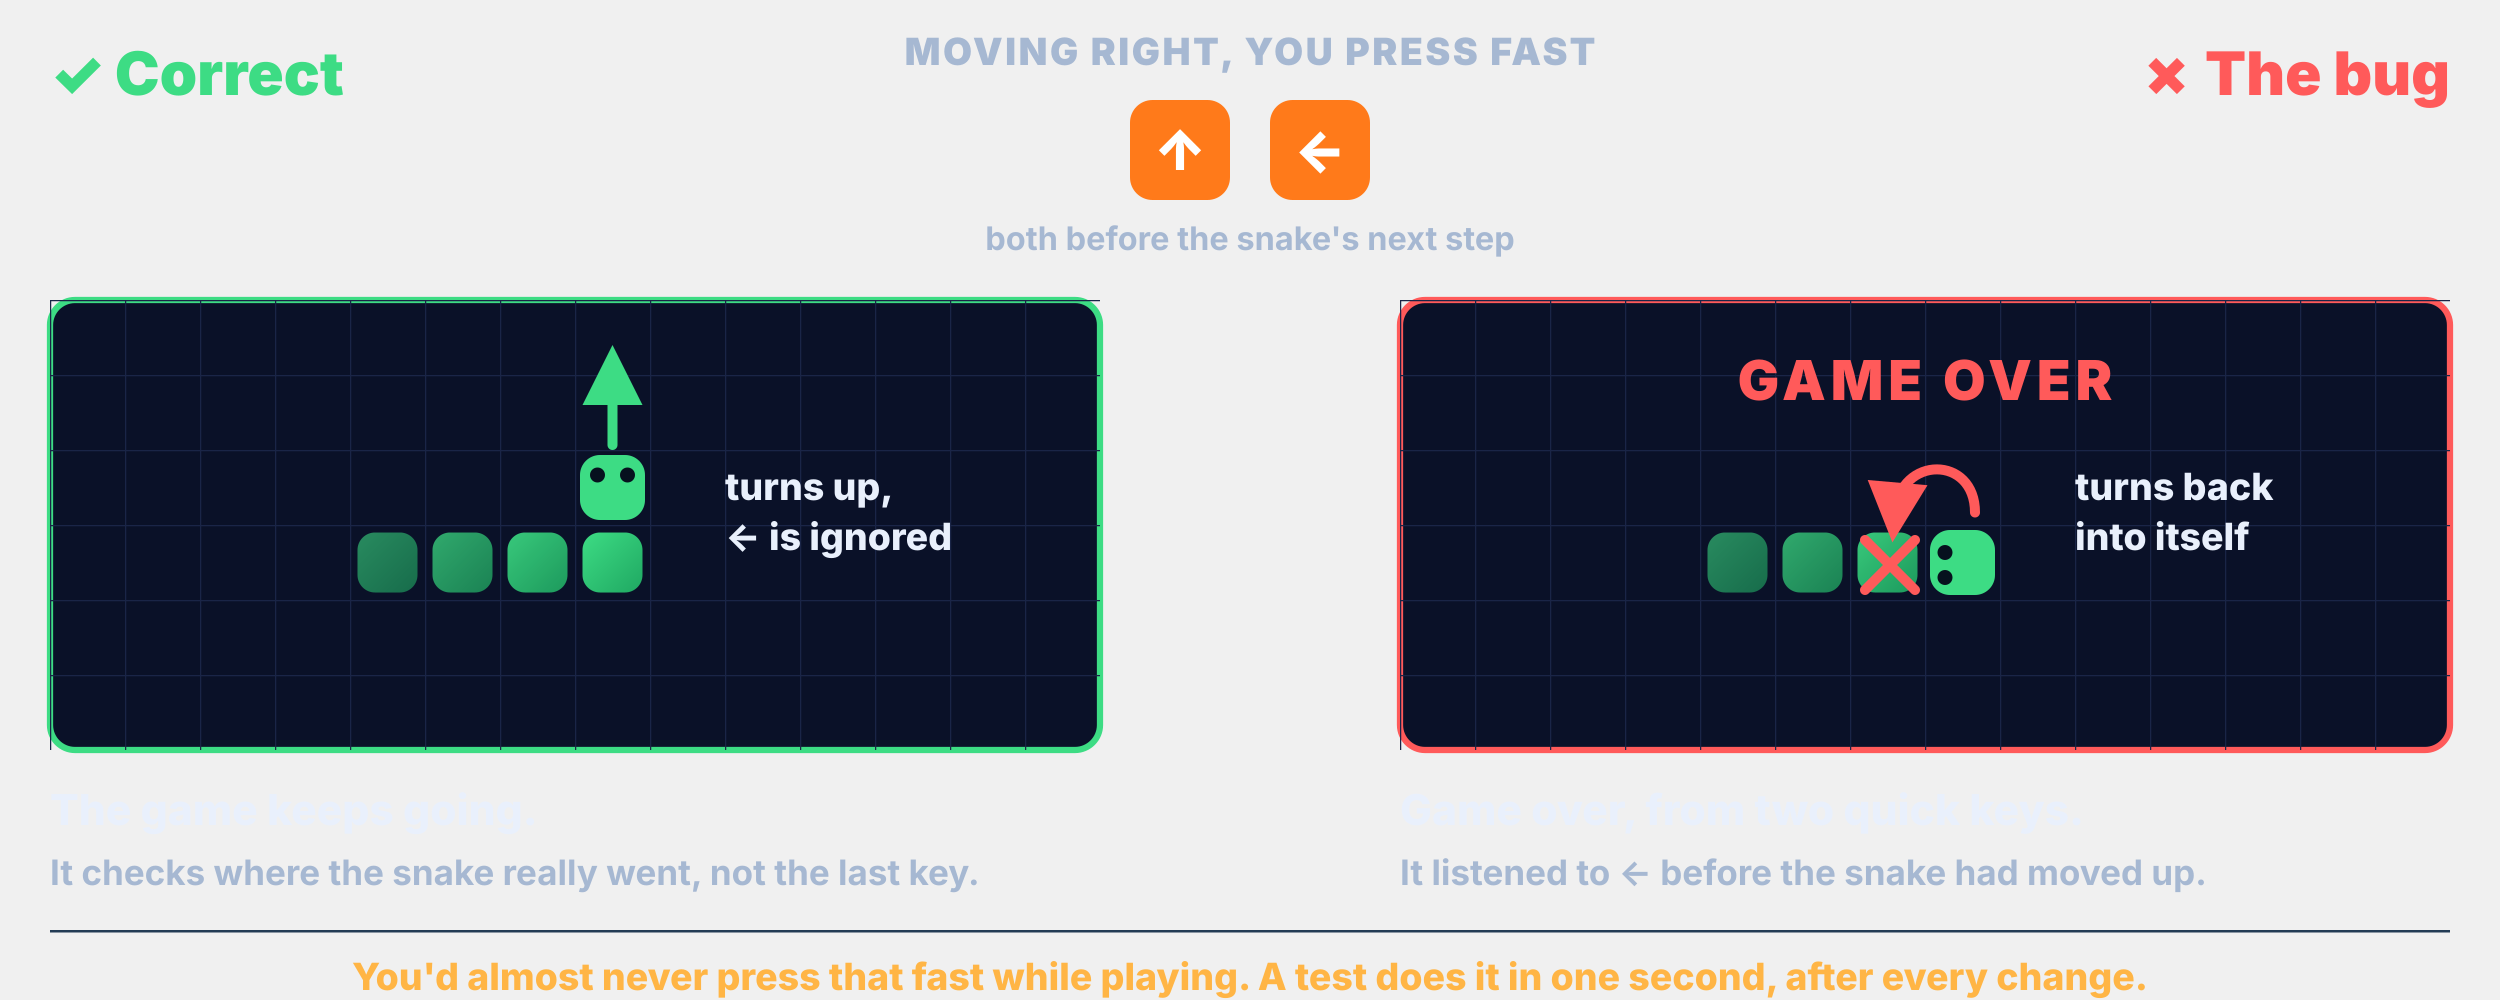
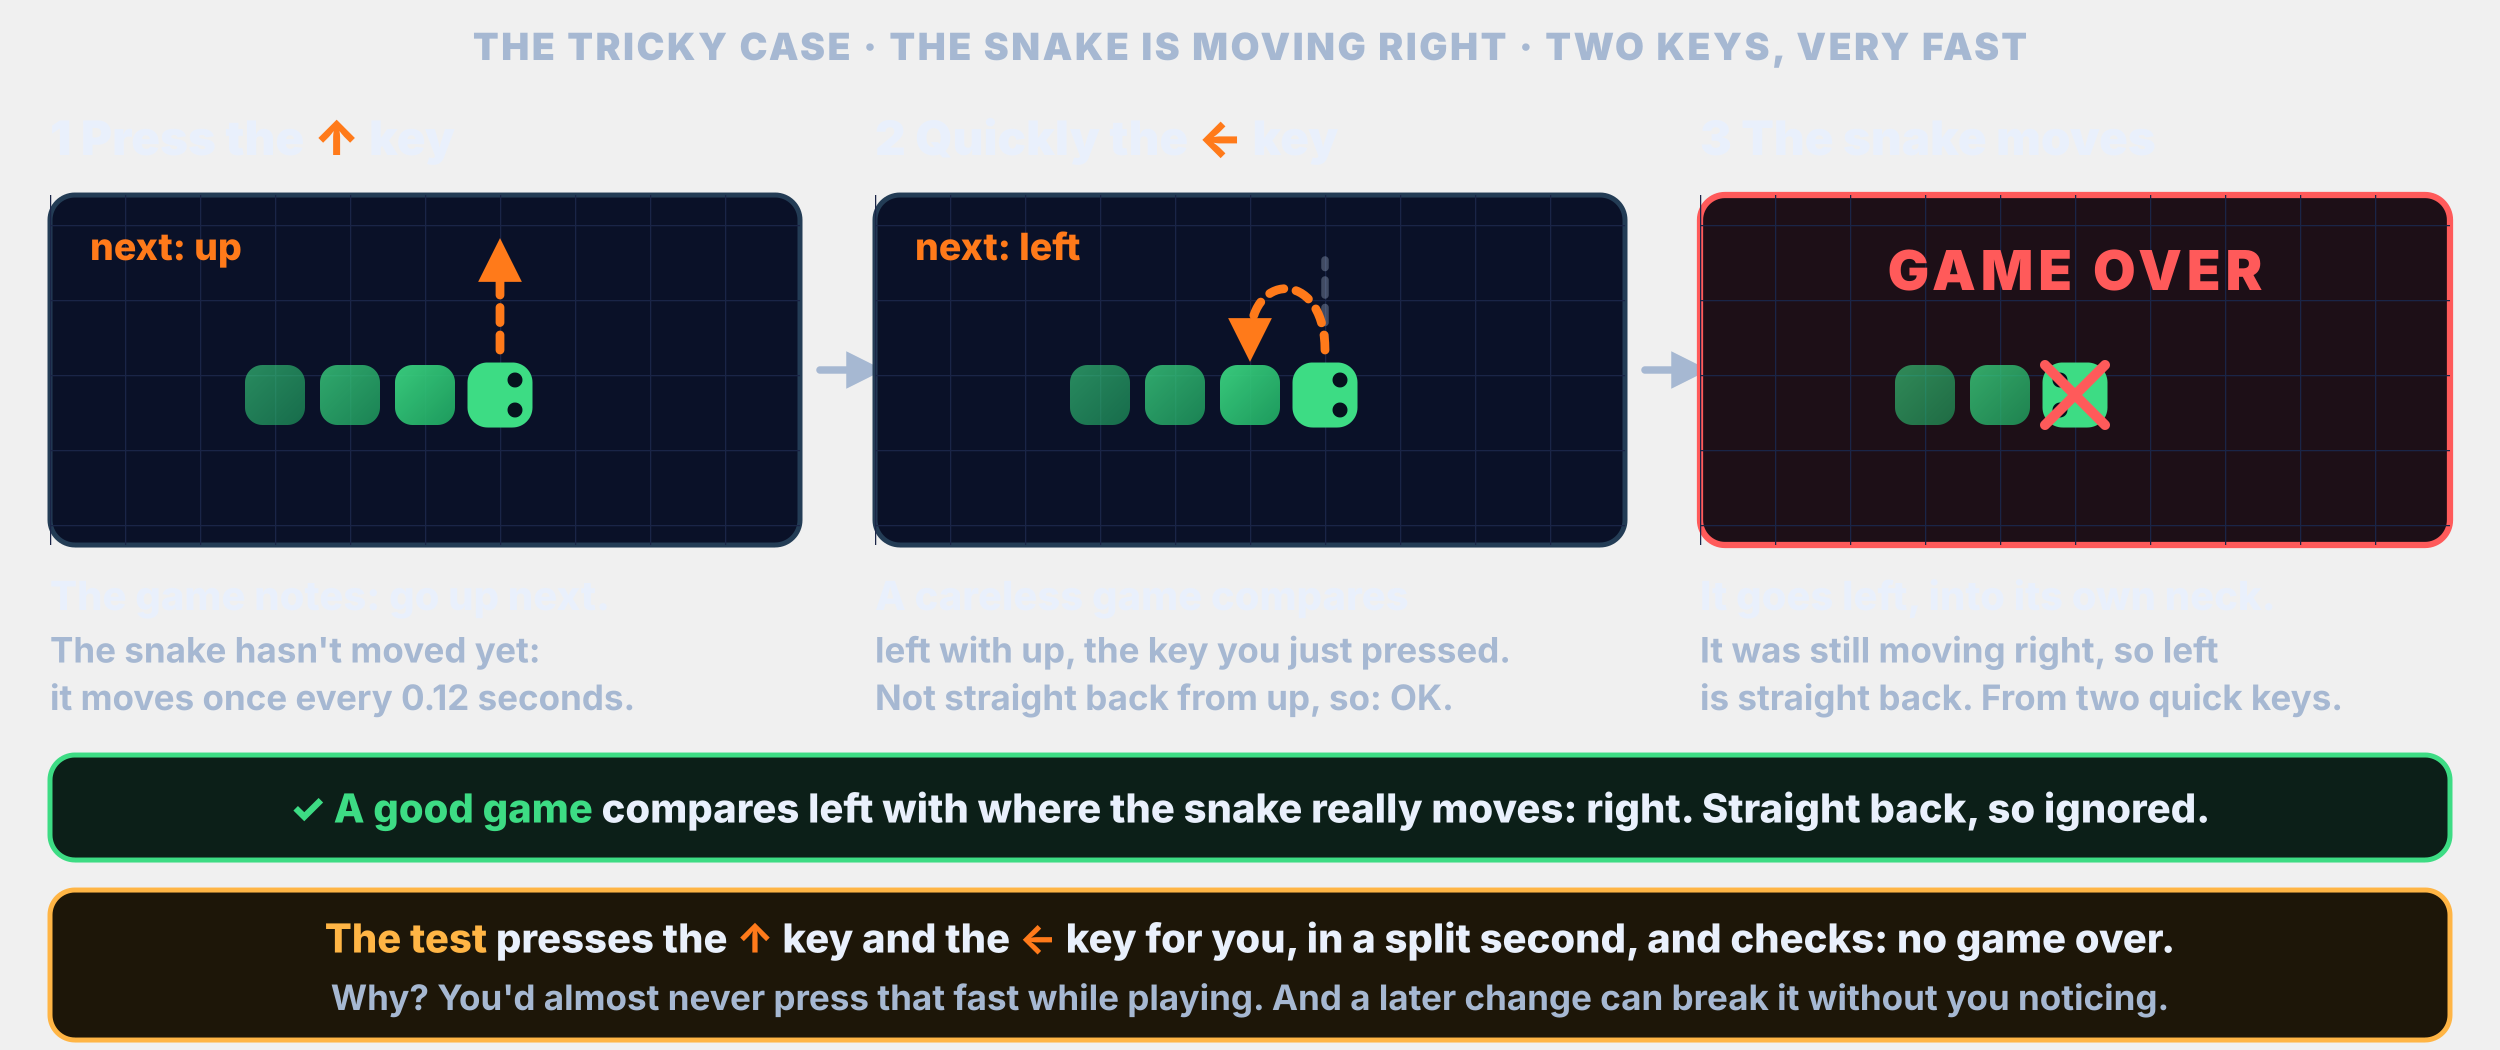
- <svg xmlns="http://www.w3.org/2000/svg" viewBox="0 0 1000 400" font-family="Nunito, Inter, -apple-system, 'Segoe UI', sans-serif">
+ <svg xmlns="http://www.w3.org/2000/svg" viewBox="0 0 1000 420" font-family="Nunito, Inter, -apple-system, 'Segoe UI', sans-serif">
  <defs>
    <linearGradient id="body" x1="0" y1="0" x2="1" y2="1">
      <stop offset="0" stop-color="#3ddc84" />
      <stop offset="1" stop-color="#1fa862" />
    </linearGradient>
    <pattern id="grid" width="30" height="30" patternUnits="userSpaceOnUse">
      <path d="M30 0H0V30" fill="none" stroke="#1a2547" stroke-width="1" />
    </pattern>
-     <marker id="up" viewBox="0 0 10 10" refX="5" refY="5" markerWidth="6" markerHeight="6" orient="auto">
-       <path d="M0 0L10 5L0 10z" fill="#3ddc84" />
+     <marker id="next" viewBox="0 0 10 10" refX="5" refY="5" markerWidth="5" markerHeight="5" orient="auto">
+       <path d="M0 0L10 5L0 10z" fill="#FF7A1A" />
    </marker>
-     <marker id="back" viewBox="0 0 10 10" refX="5" refY="5" markerWidth="6" markerHeight="6" orient="auto">
-       <path d="M0 0L10 5L0 10z" fill="#ff5a5a" />
+     <marker id="flow" viewBox="0 0 10 10" refX="5" refY="5" markerWidth="5" markerHeight="5" orient="auto">
+       <path d="M0 0L10 5L0 10z" fill="#a6b8d2" />
    </marker>
+     <g id="board">
+       <rect x="0" y="78" width="300" height="140" rx="10" fill="#0a1128" stroke="#233c55" stroke-width="2" />
+       <rect x="0" y="78" width="300" height="140" fill="url(#grid)" />
+     </g>
  </defs>
-   <g text-anchor="middle">
-     <text x="500" y="26" font-size="15" font-weight="900" fill="#a6b8d2" letter-spacing="1">MOVING RIGHT, YOU PRESS FAST</text>
-     <rect x="452" y="40" width="40" height="40" rx="9" fill="#FF7A1A" />
-     <text x="472" y="68" font-size="22" font-weight="900" fill="#fff">↑</text>
-     <rect x="508" y="40" width="40" height="40" rx="9" fill="#FF7A1A" />
-     <text x="528" y="68" font-size="22" font-weight="900" fill="#fff">←</text>
-     <text x="500" y="100" font-size="13" font-weight="700" fill="#a6b8d2">both before the snake's next step</text>
+   <text x="500" y="24" text-anchor="middle" font-size="15" font-weight="900" fill="#a6b8d2" letter-spacing="1">THE TRICKY CASE · THE SNAKE IS MOVING RIGHT · TWO KEYS, VERY FAST</text>
+   <g transform="translate(20 0)">
+     <text x="0" y="62" font-size="19" font-weight="900" fill="#e9f0fc">1  Press the <tspan fill="#FF7A1A">↑</tspan> key</text>
+     <use href="#board" />
+     <g fill="url(#body)">
+       <rect x="78" y="146" width="24" height="24" rx="7" opacity=".6" />
+       <rect x="108" y="146" width="24" height="24" rx="7" opacity=".75" />
+       <rect x="138" y="146" width="24" height="24" rx="7" opacity=".9" />
+     </g>
+     <rect x="167" y="145" width="26" height="26" rx="8" fill="#3ddc84" />
+     <circle cx="186" cy="152" r="3" fill="#06111e" />
+     <circle cx="186" cy="164" r="3" fill="#06111e" />
+     <path d="M180 140V104" stroke="#FF7A1A" stroke-width="3.5" stroke-dasharray="6 5" stroke-linecap="round" marker-end="url(#next)" />
+     <text x="16" y="104" font-size="15" font-weight="800" fill="#FF7A1A">next: up</text>
+     <text x="0" y="244" font-size="16" font-weight="800" fill="#e9f0fc">The game notes: go up next.</text>
+     <text x="0" y="265" font-size="14" font-weight="700" fill="#a6b8d2">The snake hasn't moved yet:</text>
+     <text x="0" y="284" font-size="14" font-weight="700" fill="#a6b8d2">it moves once every 0.12 seconds.</text>
  </g>
-   <g transform="translate(20 0)">
-     <text x="0" y="38" font-size="24" font-weight="900" fill="#3ddc84">✓ Correct</text>
-     <rect x="0" y="120" width="420" height="180" rx="10" fill="#0a1128" stroke="#3ddc84" stroke-width="2.5" />
-     <rect x="0" y="120" width="420" height="180" fill="url(#grid)" />
+   <path d="M328 148h18" stroke="#a6b8d2" stroke-width="3" stroke-linecap="round" marker-end="url(#flow)" />
+   <g transform="translate(350 0)">
+     <text x="0" y="62" font-size="19" font-weight="900" fill="#e9f0fc">2  Quickly the <tspan fill="#FF7A1A">←</tspan> key</text>
+     <use href="#board" />
    <g fill="url(#body)">
-       <rect x="123" y="213" width="24" height="24" rx="7" opacity=".6" />
-       <rect x="153" y="213" width="24" height="24" rx="7" opacity=".75" />
-       <rect x="183" y="213" width="24" height="24" rx="7" opacity=".9" />
-       <rect x="213" y="213" width="24" height="24" rx="7" />
+       <rect x="78" y="146" width="24" height="24" rx="7" opacity=".6" />
+       <rect x="108" y="146" width="24" height="24" rx="7" opacity=".75" />
+       <rect x="138" y="146" width="24" height="24" rx="7" opacity=".9" />
    </g>
-     <rect x="212" y="182" width="26" height="26" rx="8" fill="#3ddc84" />
-     <circle cx="219" cy="190" r="3" fill="#06111e" />
-     <circle cx="231" cy="190" r="3" fill="#06111e" />
-     <path d="M225 178V150" stroke="#3ddc84" stroke-width="4" stroke-linecap="round" marker-end="url(#up)" />
-     <text x="270" y="200" font-size="15" font-weight="800" fill="#e9f0fc">turns up,</text>
-     <text x="270" y="220" font-size="15" font-weight="800" fill="#e9f0fc">← is ignored</text>
-     <text x="0" y="330" font-size="17" font-weight="800" fill="#e9f0fc">The game keeps going.</text>
-     <text x="0" y="354" font-size="14" font-weight="700" fill="#a6b8d2">It checks where the snake really went, not the last key.</text>
+     <rect x="167" y="145" width="26" height="26" rx="8" fill="#3ddc84" />
+     <circle cx="186" cy="152" r="3" fill="#06111e" />
+     <circle cx="186" cy="164" r="3" fill="#06111e" />
+     <path d="M180 140V104" stroke="#a6b8d2" stroke-width="3" stroke-dasharray="6 5" stroke-linecap="round" opacity=".35" />
+     <path d="M180 140C180 108 150 108 150 136" fill="none" stroke="#FF7A1A" stroke-width="3.5" stroke-dasharray="6 5" stroke-linecap="round" marker-end="url(#next)" />
+     <text x="16" y="104" font-size="15" font-weight="800" fill="#FF7A1A">next: left</text>
+     <text x="0" y="244" font-size="16" font-weight="800" fill="#e9f0fc">A careless game compares</text>
+     <text x="0" y="265" font-size="14" font-weight="700" fill="#a6b8d2">left with up, the key you just pressed.</text>
+     <text x="0" y="284" font-size="14" font-weight="700" fill="#a6b8d2">Not straight back from up, so: OK.</text>
  </g>
-   <g transform="translate(560 0)">
-     <text x="420" y="38" text-anchor="end" font-size="24" font-weight="900" fill="#ff5a5a">✗ The bug</text>
-     <rect x="0" y="120" width="420" height="180" rx="10" fill="#0a1128" stroke="#ff5a5a" stroke-width="2.5" />
-     <rect x="0" y="120" width="420" height="180" fill="url(#grid)" />
+   <path d="M658 148h18" stroke="#a6b8d2" stroke-width="3" stroke-linecap="round" marker-end="url(#flow)" />
+   <g transform="translate(680 0)">
+     <text x="0" y="62" font-size="19" font-weight="900" fill="#e9f0fc">3  The snake moves</text>
+     <rect x="0" y="78" width="300" height="140" rx="10" fill="#1d0f17" stroke="#ff5a5a" stroke-width="2.5" />
+     <rect x="0" y="78" width="300" height="140" fill="url(#grid)" />
    <g fill="url(#body)">
-       <rect x="123" y="213" width="24" height="24" rx="7" opacity=".6" />
-       <rect x="153" y="213" width="24" height="24" rx="7" opacity=".75" />
-       <rect x="183" y="213" width="24" height="24" rx="7" opacity=".9" />
+       <rect x="78" y="146" width="24" height="24" rx="7" opacity=".6" />
+       <rect x="108" y="146" width="24" height="24" rx="7" opacity=".75" />
    </g>
-     <rect x="212" y="212" width="26" height="26" rx="8" fill="#3ddc84" />
-     <circle cx="218" cy="221" r="3" fill="#06111e" />
-     <circle cx="218" cy="231" r="3" fill="#06111e" />
-     <path d="M230 205C230 182 200 182 198 205" fill="none" stroke="#ff5a5a" stroke-width="4" stroke-linecap="round" marker-end="url(#back)" />
+     <rect x="137" y="145" width="26" height="26" rx="8" fill="#3ddc84" />
+     <circle cx="144" cy="152" r="3" fill="#06111e" />
+     <circle cx="144" cy="164" r="3" fill="#06111e" />
    <g stroke="#ff5a5a" stroke-width="4" stroke-linecap="round">
-       <path d="M186 216l20 20M206 216l-20 20" />
+       <path d="M138 146l24 24M162 146l-24 24" />
    </g>
-     <text x="270" y="200" font-size="15" font-weight="800" fill="#e9f0fc">turns back</text>
-     <text x="270" y="220" font-size="15" font-weight="800" fill="#e9f0fc">into itself</text>
-     <text x="210" y="160" text-anchor="middle" font-size="22" font-weight="900" fill="#ff5a5a" letter-spacing="2">GAME OVER</text>
-     <text x="0" y="330" font-size="17" font-weight="800" fill="#e9f0fc">Game over, from two quick keys.</text>
-     <text x="0" y="354" font-size="14" font-weight="700" fill="#a6b8d2">It listened to ← before the snake had moved up.</text>
+     <text x="150" y="116" text-anchor="middle" font-size="22" font-weight="900" fill="#ff5a5a" letter-spacing="2">GAME OVER</text>
+     <text x="0" y="244" font-size="16" font-weight="800" fill="#e9f0fc">It goes left, into its own neck.</text>
+     <text x="0" y="265" font-size="14" font-weight="700" fill="#a6b8d2">It was still moving right, so left</text>
+     <text x="0" y="284" font-size="14" font-weight="700" fill="#a6b8d2">is straight back. From two quick keys.</text>
  </g>
-   <rect x="20" y="372" width="960" height="1" fill="#233c55" />
-   <text x="500" y="396" text-anchor="middle" font-size="15" font-weight="800" fill="#ffb545">You'd almost never press that fast while playing. A test does it in one second, after every change.</text>
+   <rect x="20" y="302" width="960" height="42" rx="10" fill="#0c1f18" stroke="#3ddc84" stroke-width="2" />
+   <text x="500" y="329" text-anchor="middle" font-size="16" font-weight="800" fill="#e9f0fc">
+     <tspan fill="#3ddc84">✓ A good game</tspan> compares left with where the snake really moves: right. Straight back, so ignored.</text>
+   <rect x="20" y="356" width="960" height="60" rx="10" fill="#1d1608" stroke="#ffb545" stroke-width="2" />
+   <text x="500" y="381" text-anchor="middle" font-size="16" font-weight="800" fill="#e9f0fc">
+     <tspan fill="#ffb545">The test</tspan> presses the <tspan fill="#FF7A1A">↑</tspan> key and the <tspan fill="#FF7A1A">←</tspan> key for you, in a split second, and checks: no game over.</text>
+   <text x="500" y="404" text-anchor="middle" font-size="14" font-weight="700" fill="#a6b8d2">Why? You'd almost never press that fast while playing. And a later change can break it without you noticing.</text>
</svg>
